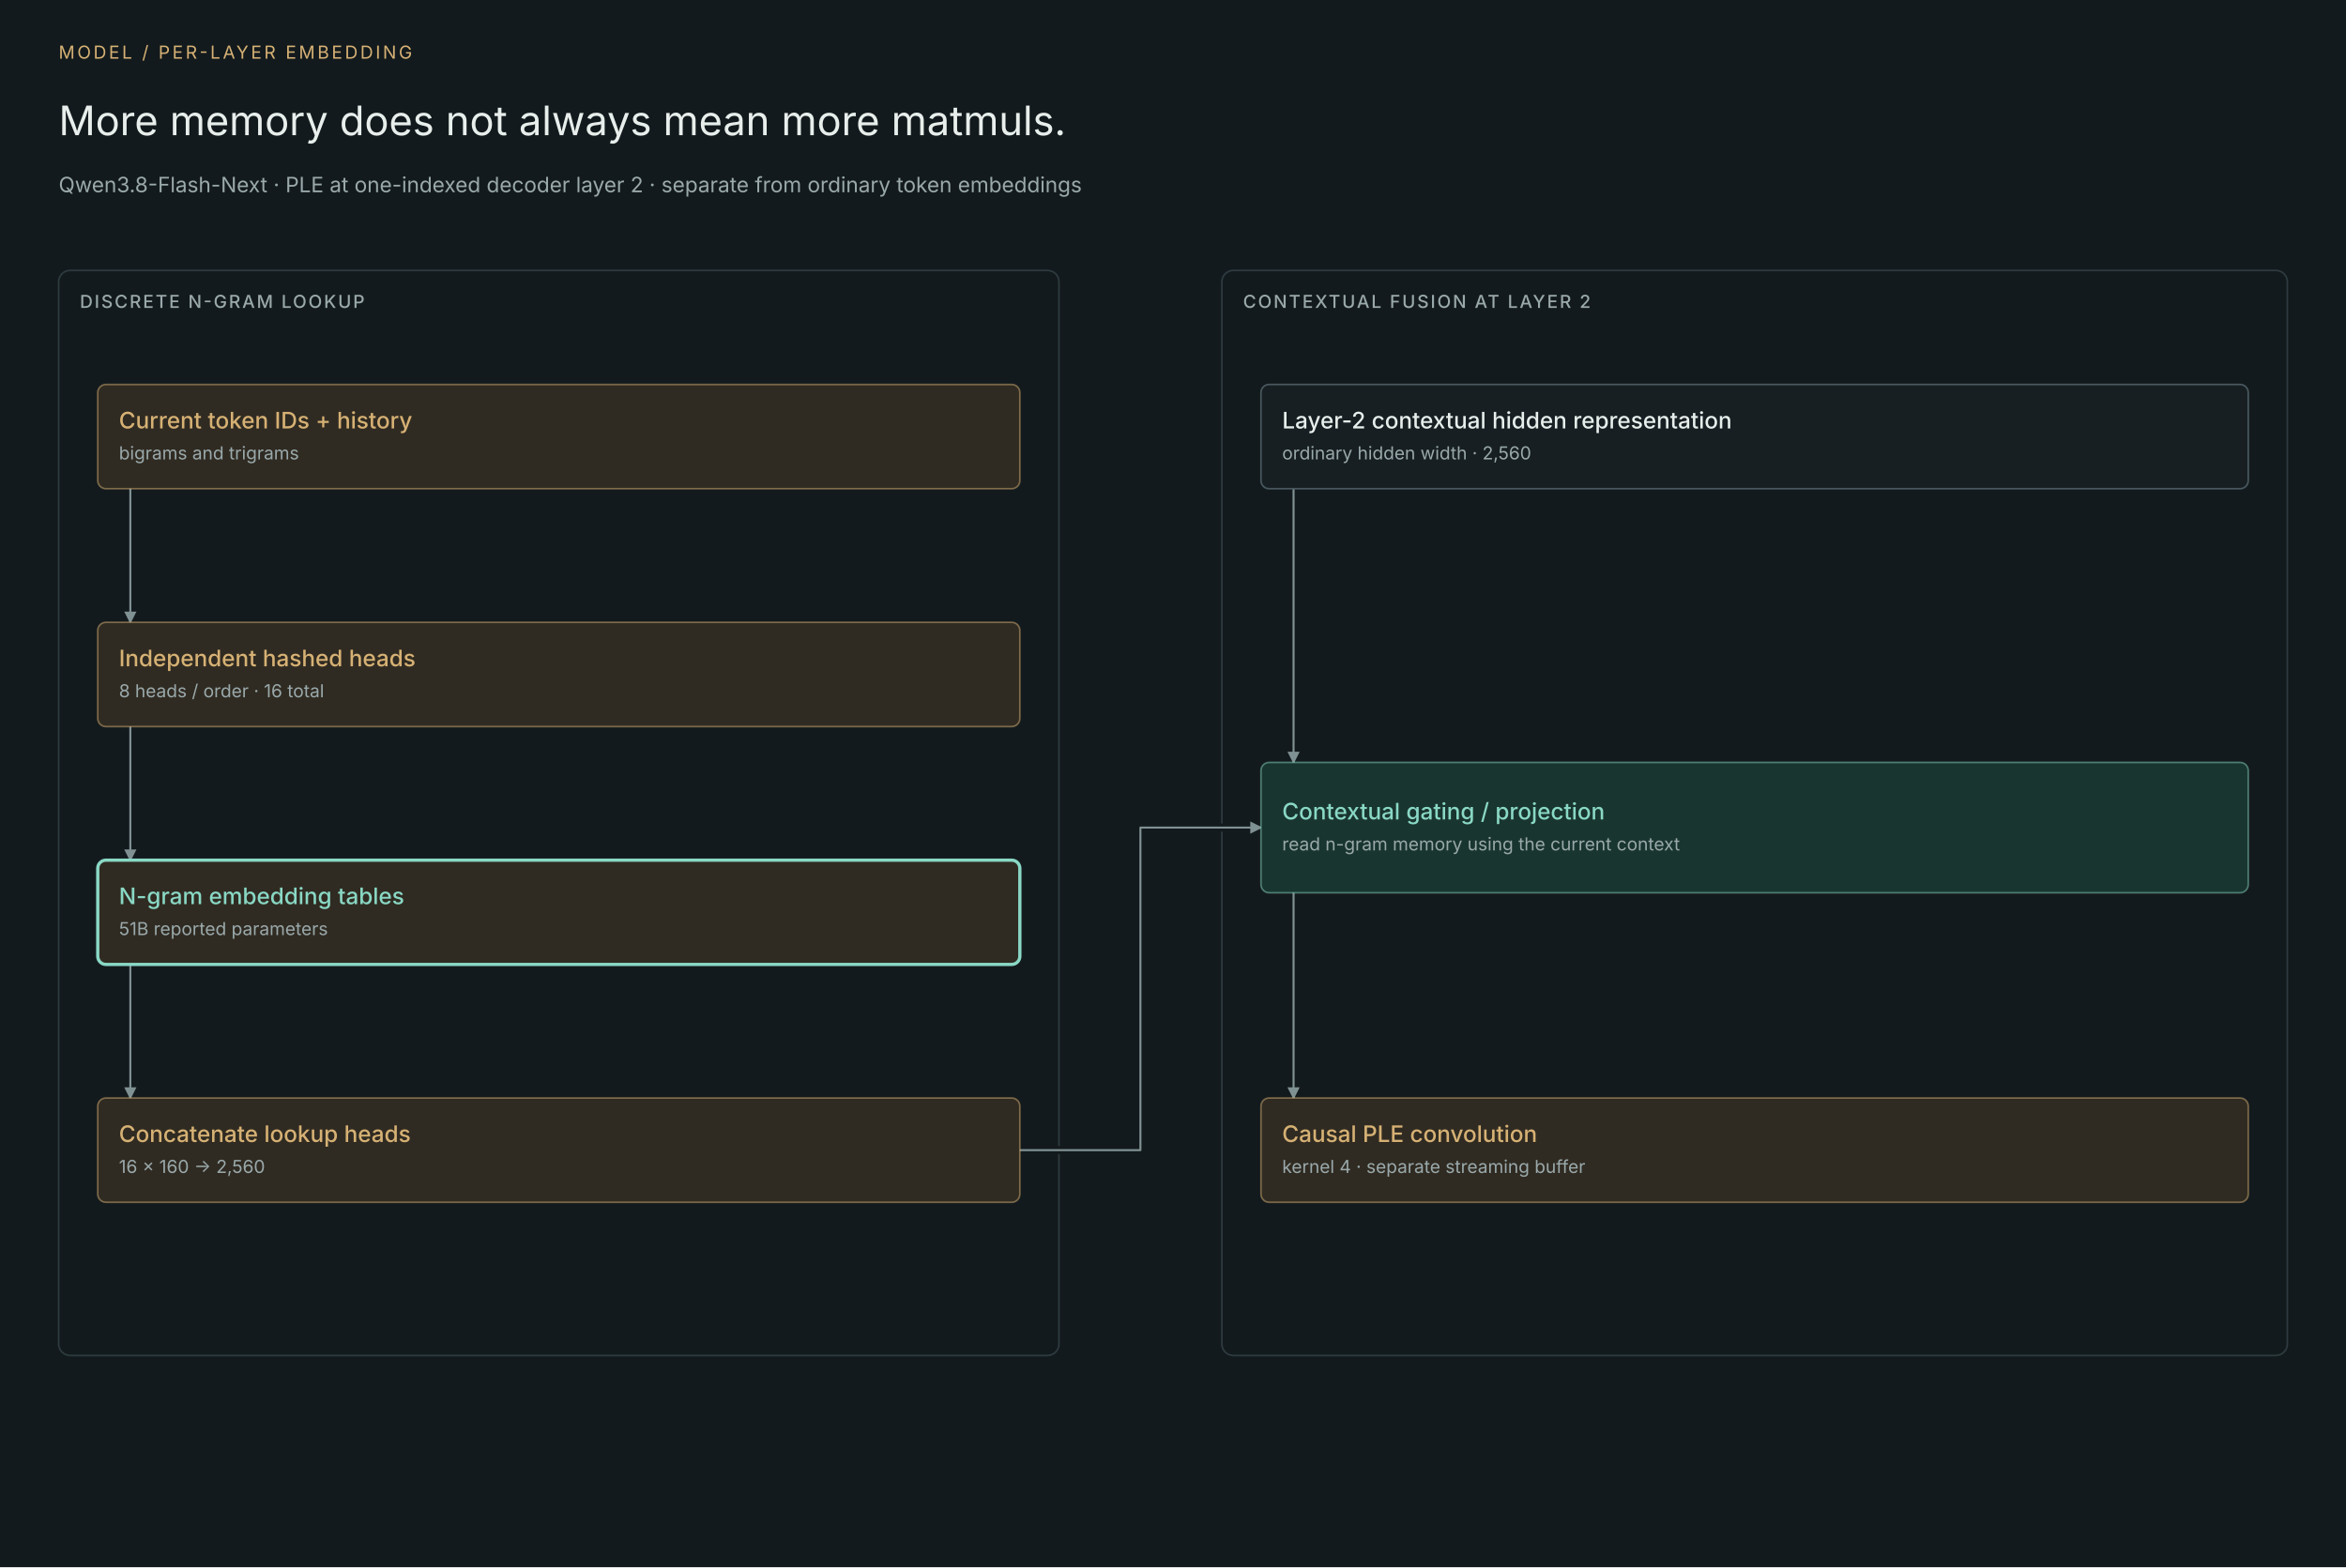
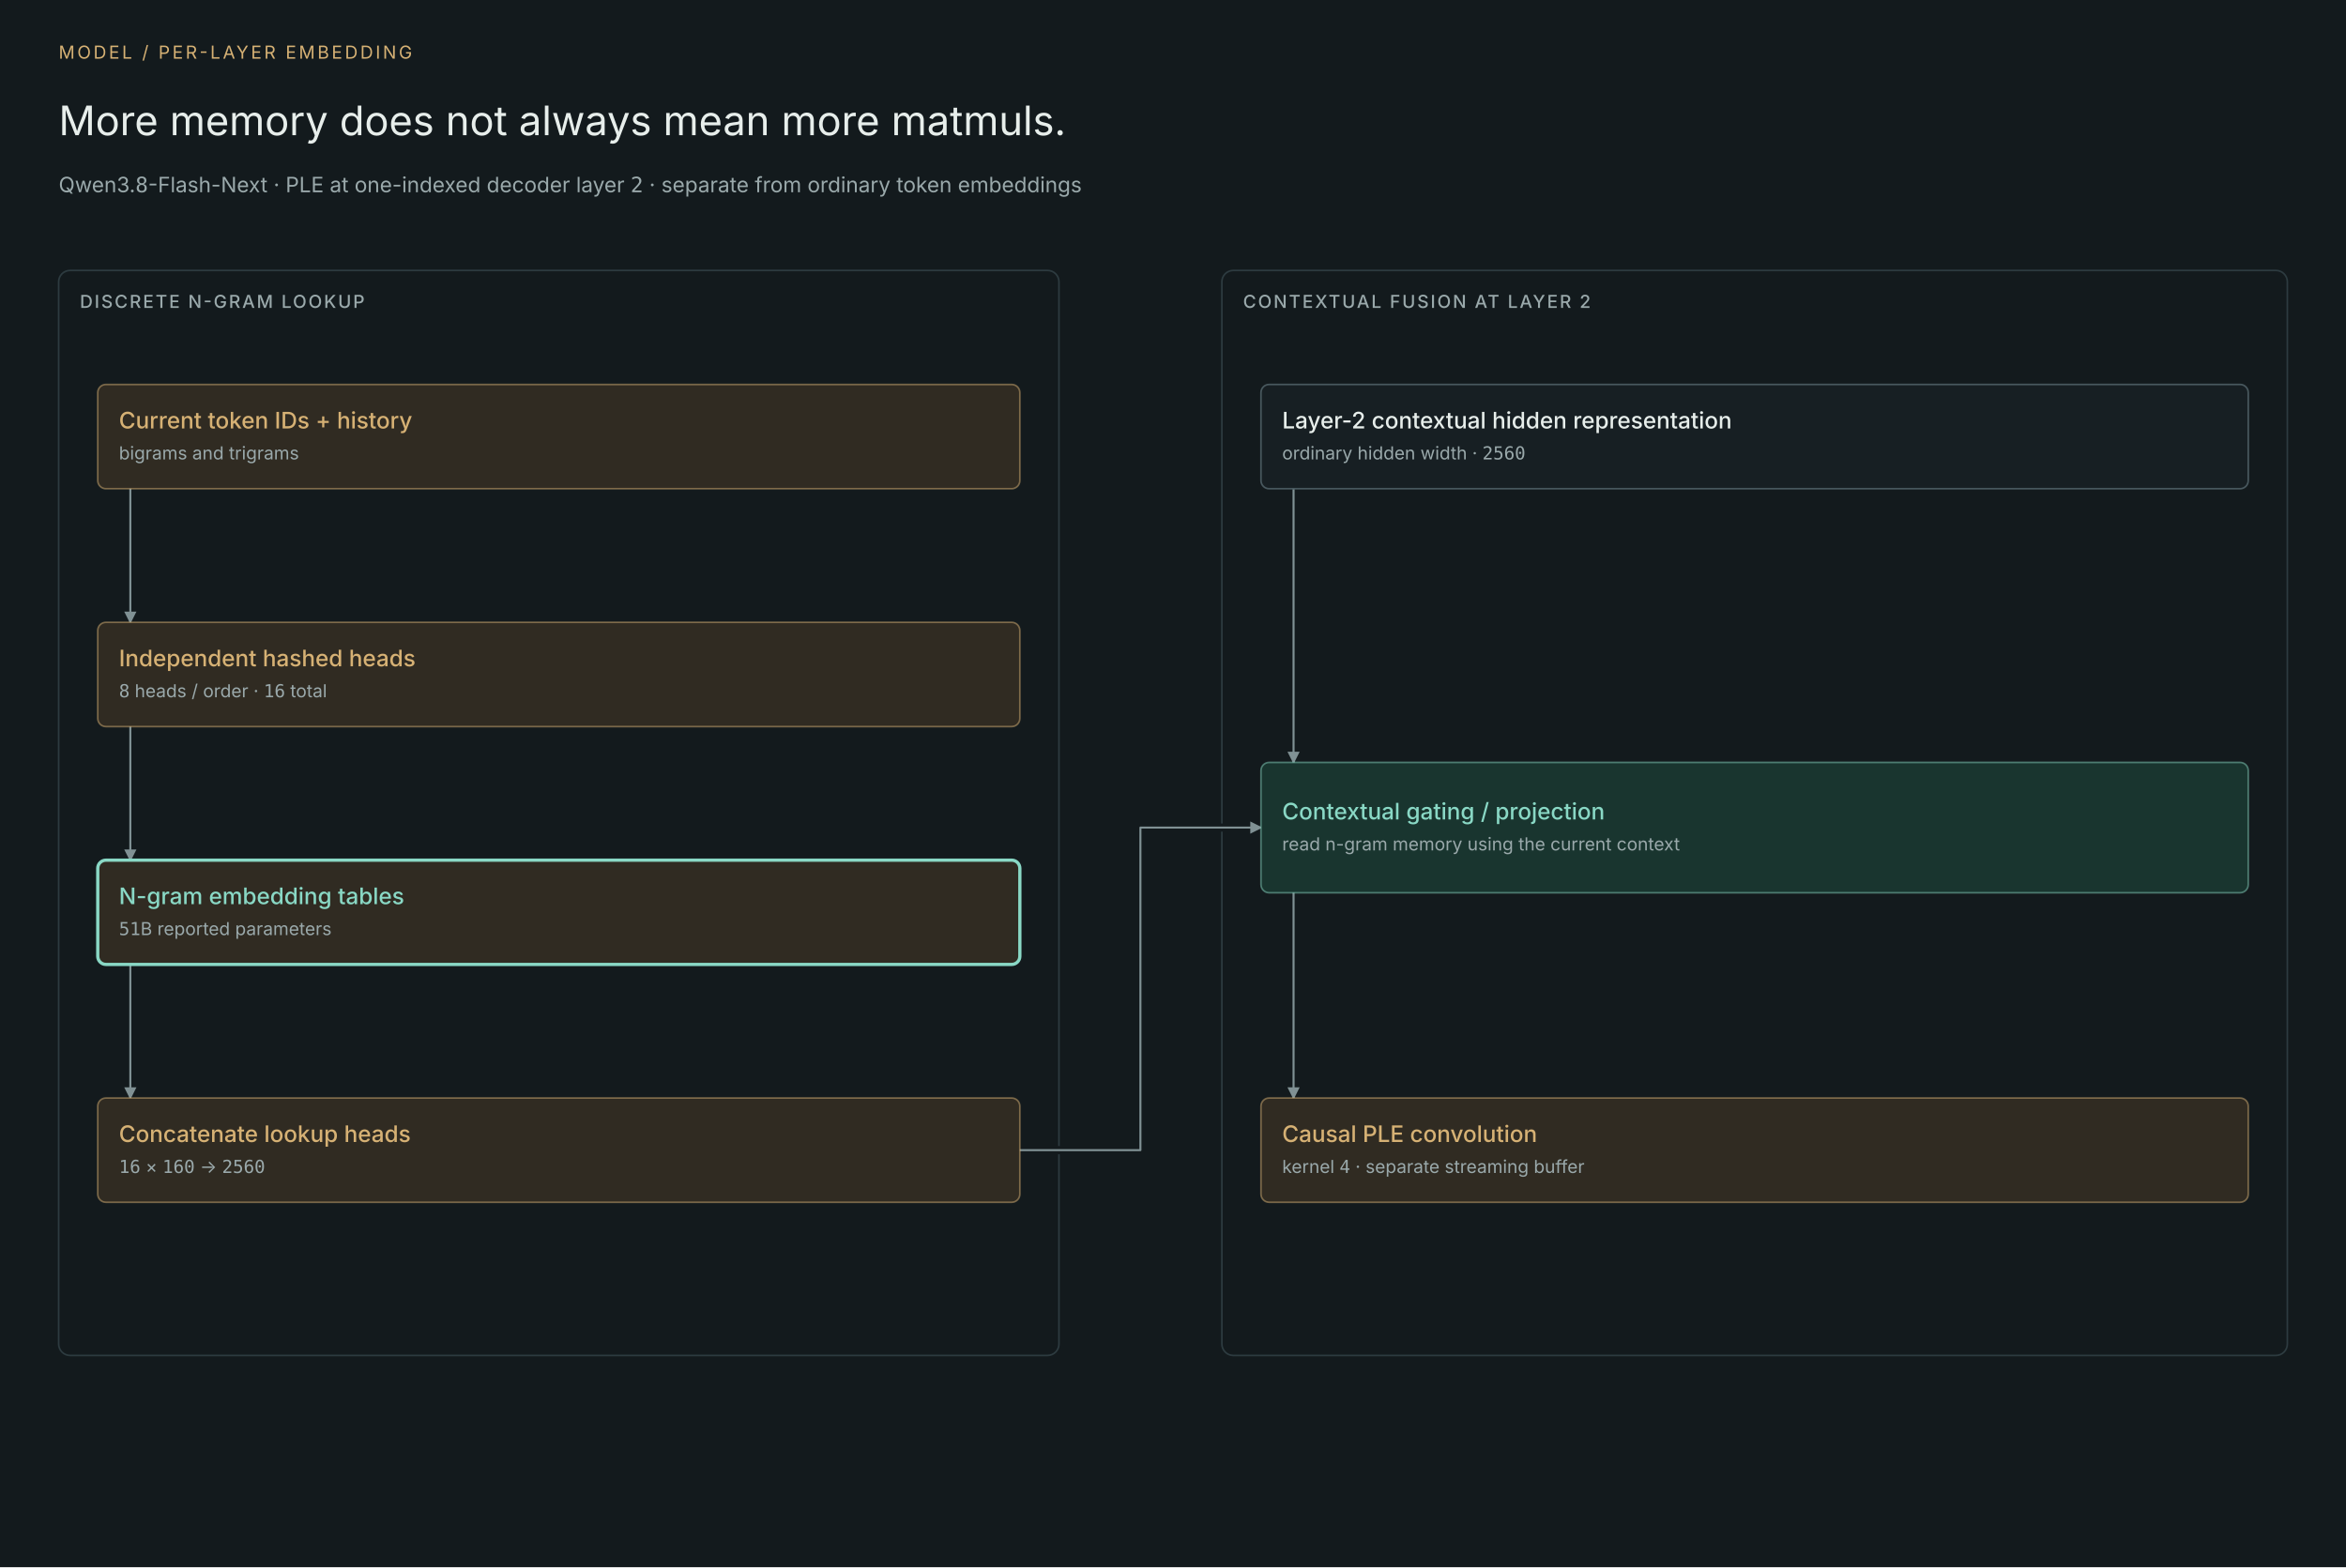
<svg xmlns="http://www.w3.org/2000/svg" class="schematic" id="schematic" viewBox="0 0 1440 962" role="group" aria-label="Qwen3.8 · Flash-Next Architecture schematic" style="fill:rgb(0, 0, 0);fill-opacity:1;stroke:none;stroke-width:1px;stroke-opacity:1;stroke-dasharray:none;stroke-linecap:butt;stroke-linejoin:miter;font-family:Inter, -apple-system, &quot;system-ui&quot;, &quot;Segoe UI&quot;, Arial, sans-serif;font-size:14px;font-weight:400;letter-spacing:normal;text-anchor:start;opacity:1" width="1440" height="962">
  <defs style="fill:rgb(0, 0, 0);fill-opacity:1;stroke:none;stroke-width:1px;stroke-opacity:1;stroke-dasharray:none;stroke-linecap:butt;stroke-linejoin:miter;font-family:Inter, -apple-system, &quot;system-ui&quot;, &quot;Segoe UI&quot;, Arial, sans-serif;font-size:14px;font-weight:400;letter-spacing:normal;text-anchor:start;opacity:1">
    <marker id="arrow-flow" viewBox="0 0 8 8" refX="7" refY="4" markerWidth="6" markerHeight="6" orient="auto-start-reverse" style="fill:rgb(0, 0, 0);fill-opacity:1;stroke:none;stroke-width:1px;stroke-opacity:1;stroke-dasharray:none;stroke-linecap:butt;stroke-linejoin:miter;font-family:Inter, -apple-system, &quot;system-ui&quot;, &quot;Segoe UI&quot;, Arial, sans-serif;font-size:14px;font-weight:400;letter-spacing:normal;text-anchor:start;opacity:1">
      <path d="M 0 0 L 8 4 L 0 8 Z" style="fill:rgb(128, 145, 148);fill-opacity:1;stroke:none;stroke-width:1px;stroke-opacity:1;stroke-dasharray:none;stroke-linecap:butt;stroke-linejoin:miter;font-family:Inter, -apple-system, &quot;system-ui&quot;, &quot;Segoe UI&quot;, Arial, sans-serif;font-size:14px;font-weight:400;letter-spacing:normal;text-anchor:start;opacity:1" />
    </marker>
    <marker id="arrow-state" viewBox="0 0 8 8" refX="7" refY="4" markerWidth="6" markerHeight="6" orient="auto-start-reverse" style="fill:rgb(0, 0, 0);fill-opacity:1;stroke:none;stroke-width:1px;stroke-opacity:1;stroke-dasharray:none;stroke-linecap:butt;stroke-linejoin:miter;font-family:Inter, -apple-system, &quot;system-ui&quot;, &quot;Segoe UI&quot;, Arial, sans-serif;font-size:14px;font-weight:400;letter-spacing:normal;text-anchor:start;opacity:1">
      <path d="M 0 0 L 8 4 L 0 8 Z" style="fill:rgb(214, 177, 116);fill-opacity:1;stroke:none;stroke-width:1px;stroke-opacity:1;stroke-dasharray:none;stroke-linecap:butt;stroke-linejoin:miter;font-family:Inter, -apple-system, &quot;system-ui&quot;, &quot;Segoe UI&quot;, Arial, sans-serif;font-size:14px;font-weight:400;letter-spacing:normal;text-anchor:start;opacity:1" />
    </marker>
    <marker id="arrow-residual" viewBox="0 0 8 8" refX="7" refY="4" markerWidth="6" markerHeight="6" orient="auto-start-reverse" style="fill:rgb(0, 0, 0);fill-opacity:1;stroke:none;stroke-width:1px;stroke-opacity:1;stroke-dasharray:none;stroke-linecap:butt;stroke-linejoin:miter;font-family:Inter, -apple-system, &quot;system-ui&quot;, &quot;Segoe UI&quot;, Arial, sans-serif;font-size:14px;font-weight:400;letter-spacing:normal;text-anchor:start;opacity:1">
      <path d="M 0 0 L 8 4 L 0 8 Z" style="fill:rgb(128, 145, 148);fill-opacity:1;stroke:none;stroke-width:1px;stroke-opacity:1;stroke-dasharray:none;stroke-linecap:butt;stroke-linejoin:miter;font-family:Inter, -apple-system, &quot;system-ui&quot;, &quot;Segoe UI&quot;, Arial, sans-serif;font-size:14px;font-weight:400;letter-spacing:normal;text-anchor:start;opacity:1" />
    </marker>
    <marker id="arrow-comm" viewBox="0 0 8 8" refX="7" refY="4" markerWidth="6" markerHeight="6" orient="auto-start-reverse" style="fill:rgb(0, 0, 0);fill-opacity:1;stroke:none;stroke-width:1px;stroke-opacity:1;stroke-dasharray:none;stroke-linecap:butt;stroke-linejoin:miter;font-family:Inter, -apple-system, &quot;system-ui&quot;, &quot;Segoe UI&quot;, Arial, sans-serif;font-size:14px;font-weight:400;letter-spacing:normal;text-anchor:start;opacity:1">
      <path d="M 0 0 L 8 4 L 0 8 Z" style="fill:rgb(183, 167, 228);fill-opacity:1;stroke:none;stroke-width:1px;stroke-opacity:1;stroke-dasharray:none;stroke-linecap:butt;stroke-linejoin:miter;font-family:Inter, -apple-system, &quot;system-ui&quot;, &quot;Segoe UI&quot;, Arial, sans-serif;font-size:14px;font-weight:400;letter-spacing:normal;text-anchor:start;opacity:1" />
    </marker>
    <marker id="arrow-control" viewBox="0 0 8 8" refX="7" refY="4" markerWidth="6" markerHeight="6" orient="auto-start-reverse" style="fill:rgb(0, 0, 0);fill-opacity:1;stroke:none;stroke-width:1px;stroke-opacity:1;stroke-dasharray:none;stroke-linecap:butt;stroke-linejoin:miter;font-family:Inter, -apple-system, &quot;system-ui&quot;, &quot;Segoe UI&quot;, Arial, sans-serif;font-size:14px;font-weight:400;letter-spacing:normal;text-anchor:start;opacity:1">
      <path d="M 0 0 L 8 4 L 0 8 Z" style="fill:rgb(128, 145, 148);fill-opacity:1;stroke:none;stroke-width:1px;stroke-opacity:1;stroke-dasharray:none;stroke-linecap:butt;stroke-linejoin:miter;font-family:Inter, -apple-system, &quot;system-ui&quot;, &quot;Segoe UI&quot;, Arial, sans-serif;font-size:14px;font-weight:400;letter-spacing:normal;text-anchor:start;opacity:1" />
    </marker>
    <marker id="arrow-delay" viewBox="0 0 8 8" refX="7" refY="4" markerWidth="6" markerHeight="6" orient="auto-start-reverse" style="fill:rgb(0, 0, 0);fill-opacity:1;stroke:none;stroke-width:1px;stroke-opacity:1;stroke-dasharray:none;stroke-linecap:butt;stroke-linejoin:miter;font-family:Inter, -apple-system, &quot;system-ui&quot;, &quot;Segoe UI&quot;, Arial, sans-serif;font-size:14px;font-weight:400;letter-spacing:normal;text-anchor:start;opacity:1">
      <path d="M 0 0 L 8 4 L 0 8 Z" style="fill:rgb(214, 177, 116);fill-opacity:1;stroke:none;stroke-width:1px;stroke-opacity:1;stroke-dasharray:none;stroke-linecap:butt;stroke-linejoin:miter;font-family:Inter, -apple-system, &quot;system-ui&quot;, &quot;Segoe UI&quot;, Arial, sans-serif;font-size:14px;font-weight:400;letter-spacing:normal;text-anchor:start;opacity:1" />
    </marker>
    <marker id="arrow-host" viewBox="0 0 8 8" refX="7" refY="4" markerWidth="6" markerHeight="6" orient="auto-start-reverse" style="fill:rgb(0, 0, 0);fill-opacity:1;stroke:none;stroke-width:1px;stroke-opacity:1;stroke-dasharray:none;stroke-linecap:butt;stroke-linejoin:miter;font-family:Inter, -apple-system, &quot;system-ui&quot;, &quot;Segoe UI&quot;, Arial, sans-serif;font-size:14px;font-weight:400;letter-spacing:normal;text-anchor:start;opacity:1">
      <path d="M 0 0 L 8 4 L 0 8 Z" style="fill:rgb(128, 145, 148);fill-opacity:1;stroke:none;stroke-width:1px;stroke-opacity:1;stroke-dasharray:none;stroke-linecap:butt;stroke-linejoin:miter;font-family:Inter, -apple-system, &quot;system-ui&quot;, &quot;Segoe UI&quot;, Arial, sans-serif;font-size:14px;font-weight:400;letter-spacing:normal;text-anchor:start;opacity:1" />
    </marker>
    <marker id="arrow-nvlink" viewBox="0 0 8 8" refX="7" refY="4" markerWidth="6" markerHeight="6" orient="auto-start-reverse" style="fill:rgb(0, 0, 0);fill-opacity:1;stroke:none;stroke-width:1px;stroke-opacity:1;stroke-dasharray:none;stroke-linecap:butt;stroke-linejoin:miter;font-family:Inter, -apple-system, &quot;system-ui&quot;, &quot;Segoe UI&quot;, Arial, sans-serif;font-size:14px;font-weight:400;letter-spacing:normal;text-anchor:start;opacity:1">
      <path d="M 0 0 L 8 4 L 0 8 Z" style="fill:rgb(128, 145, 148);fill-opacity:1;stroke:none;stroke-width:1px;stroke-opacity:1;stroke-dasharray:none;stroke-linecap:butt;stroke-linejoin:miter;font-family:Inter, -apple-system, &quot;system-ui&quot;, &quot;Segoe UI&quot;, Arial, sans-serif;font-size:14px;font-weight:400;letter-spacing:normal;text-anchor:start;opacity:1" />
    </marker>
    <marker id="arrow-inactive" viewBox="0 0 8 8" refX="7" refY="4" markerWidth="6" markerHeight="6" orient="auto-start-reverse" style="fill:rgb(0, 0, 0);fill-opacity:1;stroke:none;stroke-width:1px;stroke-opacity:1;stroke-dasharray:none;stroke-linecap:butt;stroke-linejoin:miter;font-family:Inter, -apple-system, &quot;system-ui&quot;, &quot;Segoe UI&quot;, Arial, sans-serif;font-size:14px;font-weight:400;letter-spacing:normal;text-anchor:start;opacity:1">
      <path d="M 0 0 L 8 4 L 0 8 Z" style="fill:rgb(128, 145, 148);fill-opacity:1;stroke:none;stroke-width:1px;stroke-opacity:1;stroke-dasharray:none;stroke-linecap:butt;stroke-linejoin:miter;font-family:Inter, -apple-system, &quot;system-ui&quot;, &quot;Segoe UI&quot;, Arial, sans-serif;font-size:14px;font-weight:400;letter-spacing:normal;text-anchor:start;opacity:1" />
    </marker>
  </defs>
  <rect class="canvas-bg" width="1440" height="962" style="fill:rgb(19, 26, 29);fill-opacity:1;stroke:none;stroke-width:1px;stroke-opacity:1;stroke-dasharray:none;stroke-linecap:butt;stroke-linejoin:miter;font-family:Inter, -apple-system, &quot;system-ui&quot;, &quot;Segoe UI&quot;, Arial, sans-serif;font-size:14px;font-weight:400;letter-spacing:normal;text-anchor:start;opacity:1" />
  <g class="diagram-group" data-group="lookup-region" style="fill:rgb(0, 0, 0);fill-opacity:1;stroke:none;stroke-width:1px;stroke-opacity:1;stroke-dasharray:none;stroke-linecap:butt;stroke-linejoin:miter;font-family:Inter, -apple-system, &quot;system-ui&quot;, &quot;Segoe UI&quot;, Arial, sans-serif;font-size:14px;font-weight:400;letter-spacing:normal;text-anchor:start;opacity:1">
    <rect class="group-box" x="36" y="166" width="614" height="666" rx="7" style="fill:none;fill-opacity:1;stroke:rgb(45, 59, 64);stroke-width:1px;stroke-opacity:1;stroke-dasharray:none;stroke-linecap:butt;stroke-linejoin:miter;font-family:Inter, -apple-system, &quot;system-ui&quot;, &quot;Segoe UI&quot;, Arial, sans-serif;font-size:14px;font-weight:400;letter-spacing:normal;text-anchor:start;opacity:1" />
    <text class="group-title" x="49" y="189" style="fill:rgb(154, 169, 171);fill-opacity:1;stroke:none;stroke-width:1px;stroke-opacity:1;stroke-dasharray:none;stroke-linecap:butt;stroke-linejoin:miter;font-family:Inter, -apple-system, &quot;system-ui&quot;, &quot;Segoe UI&quot;, Arial, sans-serif;font-size:11px;font-weight:500;letter-spacing:1.1px;text-anchor:start;opacity:1">DISCRETE N-GRAM LOOKUP</text>
  </g>
  <g class="diagram-group" data-group="fusion-region" style="fill:rgb(0, 0, 0);fill-opacity:1;stroke:none;stroke-width:1px;stroke-opacity:1;stroke-dasharray:none;stroke-linecap:butt;stroke-linejoin:miter;font-family:Inter, -apple-system, &quot;system-ui&quot;, &quot;Segoe UI&quot;, Arial, sans-serif;font-size:14px;font-weight:400;letter-spacing:normal;text-anchor:start;opacity:1">
    <rect class="group-box" x="750" y="166" width="654" height="666" rx="7" style="fill:none;fill-opacity:1;stroke:rgb(45, 59, 64);stroke-width:1px;stroke-opacity:1;stroke-dasharray:none;stroke-linecap:butt;stroke-linejoin:miter;font-family:Inter, -apple-system, &quot;system-ui&quot;, &quot;Segoe UI&quot;, Arial, sans-serif;font-size:14px;font-weight:400;letter-spacing:normal;text-anchor:start;opacity:1" />
    <text class="group-title" x="763" y="189" style="fill:rgb(154, 169, 171);fill-opacity:1;stroke:none;stroke-width:1px;stroke-opacity:1;stroke-dasharray:none;stroke-linecap:butt;stroke-linejoin:miter;font-family:Inter, -apple-system, &quot;system-ui&quot;, &quot;Segoe UI&quot;, Arial, sans-serif;font-size:11px;font-weight:500;letter-spacing:1.1px;text-anchor:start;opacity:1">CONTEXTUAL FUSION AT LAYER 2</text>
  </g>
  <g class="edge  " data-edge="wire-0" style="fill:rgb(0, 0, 0);fill-opacity:1;stroke:none;stroke-width:1px;stroke-opacity:1;stroke-dasharray:none;stroke-linecap:butt;stroke-linejoin:miter;font-family:Inter, -apple-system, &quot;system-ui&quot;, &quot;Segoe UI&quot;, Arial, sans-serif;font-size:14px;font-weight:400;letter-spacing:normal;text-anchor:start;opacity:1">
    <path class="wire-halo" d="M80 300 L80 382" style="fill:none;fill-opacity:1;stroke:rgb(19, 26, 29);stroke-width:5px;stroke-opacity:1;stroke-dasharray:none;stroke-linecap:butt;stroke-linejoin:round;font-family:Inter, -apple-system, &quot;system-ui&quot;, &quot;Segoe UI&quot;, Arial, sans-serif;font-size:14px;font-weight:400;letter-spacing:normal;text-anchor:start;opacity:1" />
    <path class="wire flow" d="M80 300 L80 382" marker-end="url(#arrow-flow)" style="fill:none;fill-opacity:1;stroke:rgb(128, 145, 148);stroke-width:1.25px;stroke-opacity:1;stroke-dasharray:none;stroke-linecap:round;stroke-linejoin:round;font-family:Inter, -apple-system, &quot;system-ui&quot;, &quot;Segoe UI&quot;, Arial, sans-serif;font-size:14px;font-weight:400;letter-spacing:normal;text-anchor:start;opacity:1" />
  </g>
  <g class="edge  " data-edge="wire-1" style="fill:rgb(0, 0, 0);fill-opacity:1;stroke:none;stroke-width:1px;stroke-opacity:1;stroke-dasharray:none;stroke-linecap:butt;stroke-linejoin:miter;font-family:Inter, -apple-system, &quot;system-ui&quot;, &quot;Segoe UI&quot;, Arial, sans-serif;font-size:14px;font-weight:400;letter-spacing:normal;text-anchor:start;opacity:1">
    <path class="wire-halo" d="M80 446 L80 528" style="fill:none;fill-opacity:1;stroke:rgb(19, 26, 29);stroke-width:5px;stroke-opacity:1;stroke-dasharray:none;stroke-linecap:butt;stroke-linejoin:round;font-family:Inter, -apple-system, &quot;system-ui&quot;, &quot;Segoe UI&quot;, Arial, sans-serif;font-size:14px;font-weight:400;letter-spacing:normal;text-anchor:start;opacity:1" />
    <path class="wire flow" d="M80 446 L80 528" marker-end="url(#arrow-flow)" style="fill:none;fill-opacity:1;stroke:rgb(128, 145, 148);stroke-width:1.25px;stroke-opacity:1;stroke-dasharray:none;stroke-linecap:round;stroke-linejoin:round;font-family:Inter, -apple-system, &quot;system-ui&quot;, &quot;Segoe UI&quot;, Arial, sans-serif;font-size:14px;font-weight:400;letter-spacing:normal;text-anchor:start;opacity:1" />
  </g>
  <g class="edge  " data-edge="wire-2" style="fill:rgb(0, 0, 0);fill-opacity:1;stroke:none;stroke-width:1px;stroke-opacity:1;stroke-dasharray:none;stroke-linecap:butt;stroke-linejoin:miter;font-family:Inter, -apple-system, &quot;system-ui&quot;, &quot;Segoe UI&quot;, Arial, sans-serif;font-size:14px;font-weight:400;letter-spacing:normal;text-anchor:start;opacity:1">
    <path class="wire-halo" d="M80 592 L80 674" style="fill:none;fill-opacity:1;stroke:rgb(19, 26, 29);stroke-width:5px;stroke-opacity:1;stroke-dasharray:none;stroke-linecap:butt;stroke-linejoin:round;font-family:Inter, -apple-system, &quot;system-ui&quot;, &quot;Segoe UI&quot;, Arial, sans-serif;font-size:14px;font-weight:400;letter-spacing:normal;text-anchor:start;opacity:1" />
    <path class="wire flow" d="M80 592 L80 674" marker-end="url(#arrow-flow)" style="fill:none;fill-opacity:1;stroke:rgb(128, 145, 148);stroke-width:1.25px;stroke-opacity:1;stroke-dasharray:none;stroke-linecap:round;stroke-linejoin:round;font-family:Inter, -apple-system, &quot;system-ui&quot;, &quot;Segoe UI&quot;, Arial, sans-serif;font-size:14px;font-weight:400;letter-spacing:normal;text-anchor:start;opacity:1" />
  </g>
  <g class="edge  " data-edge="wire-3" style="fill:rgb(0, 0, 0);fill-opacity:1;stroke:none;stroke-width:1px;stroke-opacity:1;stroke-dasharray:none;stroke-linecap:butt;stroke-linejoin:miter;font-family:Inter, -apple-system, &quot;system-ui&quot;, &quot;Segoe UI&quot;, Arial, sans-serif;font-size:14px;font-weight:400;letter-spacing:normal;text-anchor:start;opacity:1">
    <path class="wire-halo" d="M794 300 L794 468" style="fill:none;fill-opacity:1;stroke:rgb(19, 26, 29);stroke-width:5px;stroke-opacity:1;stroke-dasharray:none;stroke-linecap:butt;stroke-linejoin:round;font-family:Inter, -apple-system, &quot;system-ui&quot;, &quot;Segoe UI&quot;, Arial, sans-serif;font-size:14px;font-weight:400;letter-spacing:normal;text-anchor:start;opacity:1" />
    <path class="wire flow" d="M794 300 L794 468" marker-end="url(#arrow-flow)" style="fill:none;fill-opacity:1;stroke:rgb(128, 145, 148);stroke-width:1.25px;stroke-opacity:1;stroke-dasharray:none;stroke-linecap:round;stroke-linejoin:round;font-family:Inter, -apple-system, &quot;system-ui&quot;, &quot;Segoe UI&quot;, Arial, sans-serif;font-size:14px;font-weight:400;letter-spacing:normal;text-anchor:start;opacity:1" />
  </g>
  <g class="edge  " data-edge="wire-4" style="fill:rgb(0, 0, 0);fill-opacity:1;stroke:none;stroke-width:1px;stroke-opacity:1;stroke-dasharray:none;stroke-linecap:butt;stroke-linejoin:miter;font-family:Inter, -apple-system, &quot;system-ui&quot;, &quot;Segoe UI&quot;, Arial, sans-serif;font-size:14px;font-weight:400;letter-spacing:normal;text-anchor:start;opacity:1">
    <path class="wire-halo" d="M626 706 L700 706 L700 508 L774 508" style="fill:none;fill-opacity:1;stroke:rgb(19, 26, 29);stroke-width:5px;stroke-opacity:1;stroke-dasharray:none;stroke-linecap:butt;stroke-linejoin:round;font-family:Inter, -apple-system, &quot;system-ui&quot;, &quot;Segoe UI&quot;, Arial, sans-serif;font-size:14px;font-weight:400;letter-spacing:normal;text-anchor:start;opacity:1" />
    <path class="wire flow" d="M626 706 L700 706 L700 508 L774 508" marker-end="url(#arrow-flow)" style="fill:none;fill-opacity:1;stroke:rgb(128, 145, 148);stroke-width:1.25px;stroke-opacity:1;stroke-dasharray:none;stroke-linecap:round;stroke-linejoin:round;font-family:Inter, -apple-system, &quot;system-ui&quot;, &quot;Segoe UI&quot;, Arial, sans-serif;font-size:14px;font-weight:400;letter-spacing:normal;text-anchor:start;opacity:1" />
  </g>
  <g class="edge  " data-edge="wire-5" style="fill:rgb(0, 0, 0);fill-opacity:1;stroke:none;stroke-width:1px;stroke-opacity:1;stroke-dasharray:none;stroke-linecap:butt;stroke-linejoin:miter;font-family:Inter, -apple-system, &quot;system-ui&quot;, &quot;Segoe UI&quot;, Arial, sans-serif;font-size:14px;font-weight:400;letter-spacing:normal;text-anchor:start;opacity:1">
    <path class="wire-halo" d="M794 548 L794 674" style="fill:none;fill-opacity:1;stroke:rgb(19, 26, 29);stroke-width:5px;stroke-opacity:1;stroke-dasharray:none;stroke-linecap:butt;stroke-linejoin:round;font-family:Inter, -apple-system, &quot;system-ui&quot;, &quot;Segoe UI&quot;, Arial, sans-serif;font-size:14px;font-weight:400;letter-spacing:normal;text-anchor:start;opacity:1" />
    <path class="wire flow" d="M794 548 L794 674" marker-end="url(#arrow-flow)" style="fill:none;fill-opacity:1;stroke:rgb(128, 145, 148);stroke-width:1.25px;stroke-opacity:1;stroke-dasharray:none;stroke-linecap:round;stroke-linejoin:round;font-family:Inter, -apple-system, &quot;system-ui&quot;, &quot;Segoe UI&quot;, Arial, sans-serif;font-size:14px;font-weight:400;letter-spacing:normal;text-anchor:start;opacity:1" />
  </g>
  <g class="node op state    " data-node="ngram-tokens" role="button" aria-label="Current token IDs + history — bigrams and trigrams" style="fill:rgb(0, 0, 0);fill-opacity:1;stroke:none;stroke-width:1px;stroke-opacity:1;stroke-dasharray:none;stroke-linecap:butt;stroke-linejoin:miter;font-family:Inter, -apple-system, &quot;system-ui&quot;, &quot;Segoe UI&quot;, Arial, sans-serif;font-size:14px;font-weight:400;letter-spacing:normal;text-anchor:start;opacity:1">
    <rect class="node-box" x="60" y="236" width="566" height="64" rx="5" style="fill:rgb(48, 43, 34);fill-opacity:1;stroke:rgb(214, 177, 116);stroke-width:1px;stroke-opacity:0.5;stroke-dasharray:none;stroke-linecap:butt;stroke-linejoin:miter;font-family:Inter, -apple-system, &quot;system-ui&quot;, &quot;Segoe UI&quot;, Arial, sans-serif;font-size:14px;font-weight:400;letter-spacing:normal;text-anchor:start;opacity:1" />
    <text class="node-title" x="73" y="263" style="fill:rgb(214, 177, 116);fill-opacity:1;stroke:none;stroke-width:1px;stroke-opacity:1;stroke-dasharray:none;stroke-linecap:butt;stroke-linejoin:miter;font-family:Inter, -apple-system, &quot;system-ui&quot;, &quot;Segoe UI&quot;, Arial, sans-serif;font-size:14px;font-weight:550;letter-spacing:normal;text-anchor:start;opacity:1">Current token IDs + history</text>
    <text class="node-sub" x="73" y="282" style="fill:rgb(154, 169, 171);fill-opacity:1;stroke:none;stroke-width:1px;stroke-opacity:1;stroke-dasharray:none;stroke-linecap:butt;stroke-linejoin:miter;font-family:Inter, -apple-system, &quot;system-ui&quot;, &quot;Segoe UI&quot;, Arial, sans-serif;font-size:11px;font-weight:400;letter-spacing:normal;text-anchor:start;opacity:1">bigrams and trigrams</text>
  </g>
  <g class="node op state    " data-node="ngram-hash" role="button" aria-label="Independent hashed heads — 8 heads / order · 16 total" style="fill:rgb(0, 0, 0);fill-opacity:1;stroke:none;stroke-width:1px;stroke-opacity:1;stroke-dasharray:none;stroke-linecap:butt;stroke-linejoin:miter;font-family:Inter, -apple-system, &quot;system-ui&quot;, &quot;Segoe UI&quot;, Arial, sans-serif;font-size:14px;font-weight:400;letter-spacing:normal;text-anchor:start;opacity:1">
    <rect class="node-box" x="60" y="382" width="566" height="64" rx="5" style="fill:rgb(48, 43, 34);fill-opacity:1;stroke:rgb(214, 177, 116);stroke-width:1px;stroke-opacity:0.5;stroke-dasharray:none;stroke-linecap:butt;stroke-linejoin:miter;font-family:Inter, -apple-system, &quot;system-ui&quot;, &quot;Segoe UI&quot;, Arial, sans-serif;font-size:14px;font-weight:400;letter-spacing:normal;text-anchor:start;opacity:1" />
    <text class="node-title" x="73" y="409" style="fill:rgb(214, 177, 116);fill-opacity:1;stroke:none;stroke-width:1px;stroke-opacity:1;stroke-dasharray:none;stroke-linecap:butt;stroke-linejoin:miter;font-family:Inter, -apple-system, &quot;system-ui&quot;, &quot;Segoe UI&quot;, Arial, sans-serif;font-size:14px;font-weight:550;letter-spacing:normal;text-anchor:start;opacity:1">Independent hashed heads</text>
-     <text class="node-sub" x="73" y="428" style="fill:rgb(154, 169, 171);fill-opacity:1;stroke:none;stroke-width:1px;stroke-opacity:1;stroke-dasharray:none;stroke-linecap:butt;stroke-linejoin:miter;font-family:Inter, -apple-system, &quot;system-ui&quot;, &quot;Segoe UI&quot;, Arial, sans-serif;font-size:11px;font-weight:400;letter-spacing:normal;text-anchor:start;opacity:1">8 heads / order · 16 total</text>
+     <text class="node-sub" x="73" y="428" style="fill:rgb(154, 169, 171);fill-opacity:1;stroke:none;stroke-width:1px;stroke-opacity:1;stroke-dasharray:none;stroke-linecap:butt;stroke-linejoin:miter;font-family:Inter, -apple-system, &quot;system-ui&quot;, &quot;Segoe UI&quot;, Arial, sans-serif;font-size:11px;font-weight:400;letter-spacing:normal;text-anchor:start;opacity:1">
+       <tspan class="numeric-token" style="fill:rgb(154, 169, 171);fill-opacity:1;stroke:none;stroke-width:1px;stroke-opacity:1;stroke-dasharray:none;stroke-linecap:butt;stroke-linejoin:miter;font-family:ui-monospace, SFMono-Regular, Consolas, monospace;font-size:11px;font-weight:400;letter-spacing:normal;text-anchor:start;opacity:1">8</tspan> heads / order · <tspan class="numeric-token" style="fill:rgb(154, 169, 171);fill-opacity:1;stroke:none;stroke-width:1px;stroke-opacity:1;stroke-dasharray:none;stroke-linecap:butt;stroke-linejoin:miter;font-family:ui-monospace, SFMono-Regular, Consolas, monospace;font-size:11px;font-weight:400;letter-spacing:normal;text-anchor:start;opacity:1">16</tspan> total</text>
  </g>
  <g class="node op state   selected " data-node="ngram-lookup" role="button" aria-label="N-gram embedding tables — 51B reported parameters" style="fill:rgb(0, 0, 0);fill-opacity:1;stroke:none;stroke-width:1px;stroke-opacity:1;stroke-dasharray:none;stroke-linecap:butt;stroke-linejoin:miter;font-family:Inter, -apple-system, &quot;system-ui&quot;, &quot;Segoe UI&quot;, Arial, sans-serif;font-size:14px;font-weight:400;letter-spacing:normal;text-anchor:start;opacity:1">
    <rect class="node-box" x="60" y="528" width="566" height="64" rx="5" style="fill:rgb(48, 43, 34);fill-opacity:1;stroke:rgb(137, 216, 197);stroke-width:2px;stroke-opacity:1;stroke-dasharray:none;stroke-linecap:butt;stroke-linejoin:miter;font-family:Inter, -apple-system, &quot;system-ui&quot;, &quot;Segoe UI&quot;, Arial, sans-serif;font-size:14px;font-weight:400;letter-spacing:normal;text-anchor:start;opacity:1" />
    <text class="node-title" x="73" y="555" style="fill:rgb(137, 216, 197);fill-opacity:1;stroke:none;stroke-width:1px;stroke-opacity:1;stroke-dasharray:none;stroke-linecap:butt;stroke-linejoin:miter;font-family:Inter, -apple-system, &quot;system-ui&quot;, &quot;Segoe UI&quot;, Arial, sans-serif;font-size:14px;font-weight:550;letter-spacing:normal;text-anchor:start;opacity:1">N-gram embedding tables</text>
-     <text class="node-sub" x="73" y="574" style="fill:rgb(154, 169, 171);fill-opacity:1;stroke:none;stroke-width:1px;stroke-opacity:1;stroke-dasharray:none;stroke-linecap:butt;stroke-linejoin:miter;font-family:Inter, -apple-system, &quot;system-ui&quot;, &quot;Segoe UI&quot;, Arial, sans-serif;font-size:11px;font-weight:400;letter-spacing:normal;text-anchor:start;opacity:1">51B reported parameters</text>
+     <text class="node-sub" x="73" y="574" style="fill:rgb(154, 169, 171);fill-opacity:1;stroke:none;stroke-width:1px;stroke-opacity:1;stroke-dasharray:none;stroke-linecap:butt;stroke-linejoin:miter;font-family:Inter, -apple-system, &quot;system-ui&quot;, &quot;Segoe UI&quot;, Arial, sans-serif;font-size:11px;font-weight:400;letter-spacing:normal;text-anchor:start;opacity:1">
+       <tspan class="numeric-token" style="fill:rgb(154, 169, 171);fill-opacity:1;stroke:none;stroke-width:1px;stroke-opacity:1;stroke-dasharray:none;stroke-linecap:butt;stroke-linejoin:miter;font-family:ui-monospace, SFMono-Regular, Consolas, monospace;font-size:11px;font-weight:400;letter-spacing:normal;text-anchor:start;opacity:1">51</tspan>B reported parameters</text>
  </g>
-   <g class="node op state    " data-node="ngram-concat" role="button" aria-label="Concatenate lookup heads — 16 × 160 → 2,560" style="fill:rgb(0, 0, 0);fill-opacity:1;stroke:none;stroke-width:1px;stroke-opacity:1;stroke-dasharray:none;stroke-linecap:butt;stroke-linejoin:miter;font-family:Inter, -apple-system, &quot;system-ui&quot;, &quot;Segoe UI&quot;, Arial, sans-serif;font-size:14px;font-weight:400;letter-spacing:normal;text-anchor:start;opacity:1">
+   <g class="node op state    " data-node="ngram-concat" role="button" aria-label="Concatenate lookup heads — 16 × 160 → 2560" style="fill:rgb(0, 0, 0);fill-opacity:1;stroke:none;stroke-width:1px;stroke-opacity:1;stroke-dasharray:none;stroke-linecap:butt;stroke-linejoin:miter;font-family:Inter, -apple-system, &quot;system-ui&quot;, &quot;Segoe UI&quot;, Arial, sans-serif;font-size:14px;font-weight:400;letter-spacing:normal;text-anchor:start;opacity:1">
    <rect class="node-box" x="60" y="674" width="566" height="64" rx="5" style="fill:rgb(48, 43, 34);fill-opacity:1;stroke:rgb(214, 177, 116);stroke-width:1px;stroke-opacity:0.5;stroke-dasharray:none;stroke-linecap:butt;stroke-linejoin:miter;font-family:Inter, -apple-system, &quot;system-ui&quot;, &quot;Segoe UI&quot;, Arial, sans-serif;font-size:14px;font-weight:400;letter-spacing:normal;text-anchor:start;opacity:1" />
    <text class="node-title" x="73" y="701" style="fill:rgb(214, 177, 116);fill-opacity:1;stroke:none;stroke-width:1px;stroke-opacity:1;stroke-dasharray:none;stroke-linecap:butt;stroke-linejoin:miter;font-family:Inter, -apple-system, &quot;system-ui&quot;, &quot;Segoe UI&quot;, Arial, sans-serif;font-size:14px;font-weight:550;letter-spacing:normal;text-anchor:start;opacity:1">Concatenate lookup heads</text>
-     <text class="node-sub" x="73" y="720" style="fill:rgb(154, 169, 171);fill-opacity:1;stroke:none;stroke-width:1px;stroke-opacity:1;stroke-dasharray:none;stroke-linecap:butt;stroke-linejoin:miter;font-family:Inter, -apple-system, &quot;system-ui&quot;, &quot;Segoe UI&quot;, Arial, sans-serif;font-size:11px;font-weight:400;letter-spacing:normal;text-anchor:start;opacity:1">16 × 160 → 2,560</text>
+     <text class="node-sub" x="73" y="720" style="fill:rgb(154, 169, 171);fill-opacity:1;stroke:none;stroke-width:1px;stroke-opacity:1;stroke-dasharray:none;stroke-linecap:butt;stroke-linejoin:miter;font-family:Inter, -apple-system, &quot;system-ui&quot;, &quot;Segoe UI&quot;, Arial, sans-serif;font-size:11px;font-weight:400;letter-spacing:normal;text-anchor:start;opacity:1">
+       <tspan class="numeric-token" style="fill:rgb(154, 169, 171);fill-opacity:1;stroke:none;stroke-width:1px;stroke-opacity:1;stroke-dasharray:none;stroke-linecap:butt;stroke-linejoin:miter;font-family:ui-monospace, SFMono-Regular, Consolas, monospace;font-size:11px;font-weight:400;letter-spacing:normal;text-anchor:start;opacity:1">16</tspan> × <tspan class="numeric-token" style="fill:rgb(154, 169, 171);fill-opacity:1;stroke:none;stroke-width:1px;stroke-opacity:1;stroke-dasharray:none;stroke-linecap:butt;stroke-linejoin:miter;font-family:ui-monospace, SFMono-Regular, Consolas, monospace;font-size:11px;font-weight:400;letter-spacing:normal;text-anchor:start;opacity:1">160</tspan> → <tspan class="numeric-token" style="fill:rgb(154, 169, 171);fill-opacity:1;stroke:none;stroke-width:1px;stroke-opacity:1;stroke-dasharray:none;stroke-linecap:butt;stroke-linejoin:miter;font-family:ui-monospace, SFMono-Regular, Consolas, monospace;font-size:11px;font-weight:400;letter-spacing:normal;text-anchor:start;opacity:1">2560</tspan>
+     </text>
  </g>
-   <g class="node op neutral    " data-node="ple-hidden" role="button" aria-label="Layer-2 contextual hidden representation — ordinary hidden width · 2,560" style="fill:rgb(0, 0, 0);fill-opacity:1;stroke:none;stroke-width:1px;stroke-opacity:1;stroke-dasharray:none;stroke-linecap:butt;stroke-linejoin:miter;font-family:Inter, -apple-system, &quot;system-ui&quot;, &quot;Segoe UI&quot;, Arial, sans-serif;font-size:14px;font-weight:400;letter-spacing:normal;text-anchor:start;opacity:1">
+   <g class="node op neutral    " data-node="ple-hidden" role="button" aria-label="Layer-2 contextual hidden representation — ordinary hidden width · 2560" style="fill:rgb(0, 0, 0);fill-opacity:1;stroke:none;stroke-width:1px;stroke-opacity:1;stroke-dasharray:none;stroke-linecap:butt;stroke-linejoin:miter;font-family:Inter, -apple-system, &quot;system-ui&quot;, &quot;Segoe UI&quot;, Arial, sans-serif;font-size:14px;font-weight:400;letter-spacing:normal;text-anchor:start;opacity:1">
    <rect class="node-box" x="774" y="236" width="606" height="64" rx="5" style="fill:rgb(23, 31, 35);fill-opacity:1;stroke:rgb(72, 88, 94);stroke-width:1px;stroke-opacity:1;stroke-dasharray:none;stroke-linecap:butt;stroke-linejoin:miter;font-family:Inter, -apple-system, &quot;system-ui&quot;, &quot;Segoe UI&quot;, Arial, sans-serif;font-size:14px;font-weight:400;letter-spacing:normal;text-anchor:start;opacity:1" />
    <text class="node-title" x="787" y="263" style="fill:rgb(231, 238, 235);fill-opacity:1;stroke:none;stroke-width:1px;stroke-opacity:1;stroke-dasharray:none;stroke-linecap:butt;stroke-linejoin:miter;font-family:Inter, -apple-system, &quot;system-ui&quot;, &quot;Segoe UI&quot;, Arial, sans-serif;font-size:14px;font-weight:550;letter-spacing:normal;text-anchor:start;opacity:1">Layer-2 contextual hidden representation</text>
-     <text class="node-sub" x="787" y="282" style="fill:rgb(154, 169, 171);fill-opacity:1;stroke:none;stroke-width:1px;stroke-opacity:1;stroke-dasharray:none;stroke-linecap:butt;stroke-linejoin:miter;font-family:Inter, -apple-system, &quot;system-ui&quot;, &quot;Segoe UI&quot;, Arial, sans-serif;font-size:11px;font-weight:400;letter-spacing:normal;text-anchor:start;opacity:1">ordinary hidden width · 2,560</text>
+     <text class="node-sub" x="787" y="282" style="fill:rgb(154, 169, 171);fill-opacity:1;stroke:none;stroke-width:1px;stroke-opacity:1;stroke-dasharray:none;stroke-linecap:butt;stroke-linejoin:miter;font-family:Inter, -apple-system, &quot;system-ui&quot;, &quot;Segoe UI&quot;, Arial, sans-serif;font-size:11px;font-weight:400;letter-spacing:normal;text-anchor:start;opacity:1">ordinary hidden width · <tspan class="numeric-token" style="fill:rgb(154, 169, 171);fill-opacity:1;stroke:none;stroke-width:1px;stroke-opacity:1;stroke-dasharray:none;stroke-linecap:butt;stroke-linejoin:miter;font-family:ui-monospace, SFMono-Regular, Consolas, monospace;font-size:11px;font-weight:400;letter-spacing:normal;text-anchor:start;opacity:1">2560</tspan>
+     </text>
  </g>
  <g class="node op compute    " data-node="ple-fusion" role="button" aria-label="Contextual gating / projection — read n-gram memory using the current context" style="fill:rgb(0, 0, 0);fill-opacity:1;stroke:none;stroke-width:1px;stroke-opacity:1;stroke-dasharray:none;stroke-linecap:butt;stroke-linejoin:miter;font-family:Inter, -apple-system, &quot;system-ui&quot;, &quot;Segoe UI&quot;, Arial, sans-serif;font-size:14px;font-weight:400;letter-spacing:normal;text-anchor:start;opacity:1">
    <rect class="node-box" x="774" y="468" width="606" height="80" rx="5" style="fill:rgb(25, 53, 47);fill-opacity:1;stroke:rgb(137, 216, 197);stroke-width:1px;stroke-opacity:0.48;stroke-dasharray:none;stroke-linecap:butt;stroke-linejoin:miter;font-family:Inter, -apple-system, &quot;system-ui&quot;, &quot;Segoe UI&quot;, Arial, sans-serif;font-size:14px;font-weight:400;letter-spacing:normal;text-anchor:start;opacity:1" />
    <text class="node-title" x="787" y="503" style="fill:rgb(137, 216, 197);fill-opacity:1;stroke:none;stroke-width:1px;stroke-opacity:1;stroke-dasharray:none;stroke-linecap:butt;stroke-linejoin:miter;font-family:Inter, -apple-system, &quot;system-ui&quot;, &quot;Segoe UI&quot;, Arial, sans-serif;font-size:14px;font-weight:550;letter-spacing:normal;text-anchor:start;opacity:1">Contextual gating / projection</text>
    <text class="node-sub" x="787" y="522" style="fill:rgb(154, 169, 171);fill-opacity:1;stroke:none;stroke-width:1px;stroke-opacity:1;stroke-dasharray:none;stroke-linecap:butt;stroke-linejoin:miter;font-family:Inter, -apple-system, &quot;system-ui&quot;, &quot;Segoe UI&quot;, Arial, sans-serif;font-size:11px;font-weight:400;letter-spacing:normal;text-anchor:start;opacity:1">read n-gram memory using the current context</text>
  </g>
  <g class="node op state    " data-node="ple-conv" role="button" aria-label="Causal PLE convolution — kernel 4 · separate streaming buffer" style="fill:rgb(0, 0, 0);fill-opacity:1;stroke:none;stroke-width:1px;stroke-opacity:1;stroke-dasharray:none;stroke-linecap:butt;stroke-linejoin:miter;font-family:Inter, -apple-system, &quot;system-ui&quot;, &quot;Segoe UI&quot;, Arial, sans-serif;font-size:14px;font-weight:400;letter-spacing:normal;text-anchor:start;opacity:1">
    <rect class="node-box" x="774" y="674" width="606" height="64" rx="5" style="fill:rgb(48, 43, 34);fill-opacity:1;stroke:rgb(214, 177, 116);stroke-width:1px;stroke-opacity:0.5;stroke-dasharray:none;stroke-linecap:butt;stroke-linejoin:miter;font-family:Inter, -apple-system, &quot;system-ui&quot;, &quot;Segoe UI&quot;, Arial, sans-serif;font-size:14px;font-weight:400;letter-spacing:normal;text-anchor:start;opacity:1" />
    <text class="node-title" x="787" y="701" style="fill:rgb(214, 177, 116);fill-opacity:1;stroke:none;stroke-width:1px;stroke-opacity:1;stroke-dasharray:none;stroke-linecap:butt;stroke-linejoin:miter;font-family:Inter, -apple-system, &quot;system-ui&quot;, &quot;Segoe UI&quot;, Arial, sans-serif;font-size:14px;font-weight:550;letter-spacing:normal;text-anchor:start;opacity:1">Causal PLE convolution</text>
-     <text class="node-sub" x="787" y="720" style="fill:rgb(154, 169, 171);fill-opacity:1;stroke:none;stroke-width:1px;stroke-opacity:1;stroke-dasharray:none;stroke-linecap:butt;stroke-linejoin:miter;font-family:Inter, -apple-system, &quot;system-ui&quot;, &quot;Segoe UI&quot;, Arial, sans-serif;font-size:11px;font-weight:400;letter-spacing:normal;text-anchor:start;opacity:1">kernel 4 · separate streaming buffer</text>
+     <text class="node-sub" x="787" y="720" style="fill:rgb(154, 169, 171);fill-opacity:1;stroke:none;stroke-width:1px;stroke-opacity:1;stroke-dasharray:none;stroke-linecap:butt;stroke-linejoin:miter;font-family:Inter, -apple-system, &quot;system-ui&quot;, &quot;Segoe UI&quot;, Arial, sans-serif;font-size:11px;font-weight:400;letter-spacing:normal;text-anchor:start;opacity:1">kernel <tspan class="numeric-token" style="fill:rgb(154, 169, 171);fill-opacity:1;stroke:none;stroke-width:1px;stroke-opacity:1;stroke-dasharray:none;stroke-linecap:butt;stroke-linejoin:miter;font-family:ui-monospace, SFMono-Regular, Consolas, monospace;font-size:11px;font-weight:400;letter-spacing:normal;text-anchor:start;opacity:1">4</tspan> · separate streaming buffer</text>
  </g>
  <text class="label state" data-label="label-0" x="36" y="36" style="fill:rgb(214, 177, 116);fill-opacity:1;stroke:none;stroke-width:1px;stroke-opacity:1;stroke-dasharray:none;stroke-linecap:butt;stroke-linejoin:miter;font-family:Inter, -apple-system, &quot;system-ui&quot;, &quot;Segoe UI&quot;, Arial, sans-serif;font-size:11px;font-weight:400;letter-spacing:1.5px;text-anchor:start;opacity:1">MODEL / PER-LAYER EMBEDDING</text>
  <text class="label text" data-label="label-1" x="36" y="83" style="fill:rgb(231, 238, 235);fill-opacity:1;stroke:none;stroke-width:1px;stroke-opacity:1;stroke-dasharray:none;stroke-linecap:butt;stroke-linejoin:miter;font-family:Inter, -apple-system, &quot;system-ui&quot;, &quot;Segoe UI&quot;, Arial, sans-serif;font-size:25px;font-weight:400;letter-spacing:normal;text-anchor:start;opacity:1">More memory does not always mean more matmuls.</text>
-   <text class="label muted" data-label="label-2" x="36" y="118" style="fill:rgb(154, 169, 171);fill-opacity:1;stroke:none;stroke-width:1px;stroke-opacity:1;stroke-dasharray:none;stroke-linecap:butt;stroke-linejoin:miter;font-family:Inter, -apple-system, &quot;system-ui&quot;, &quot;Segoe UI&quot;, Arial, sans-serif;font-size:13px;font-weight:400;letter-spacing:normal;text-anchor:start;opacity:1">Qwen3.8-Flash-Next · PLE at one-indexed decoder layer 2 · separate from ordinary token embeddings</text>
+   <text class="label muted" data-label="label-2" x="36" y="118" style="fill:rgb(154, 169, 171);fill-opacity:1;stroke:none;stroke-width:1px;stroke-opacity:1;stroke-dasharray:none;stroke-linecap:butt;stroke-linejoin:miter;font-family:Inter, -apple-system, &quot;system-ui&quot;, &quot;Segoe UI&quot;, Arial, sans-serif;font-size:13px;font-weight:400;letter-spacing:normal;text-anchor:start;opacity:1">Qwen3.<tspan class="numeric-token" style="fill:rgb(154, 169, 171);fill-opacity:1;stroke:none;stroke-width:1px;stroke-opacity:1;stroke-dasharray:none;stroke-linecap:butt;stroke-linejoin:miter;font-family:ui-monospace, SFMono-Regular, Consolas, monospace;font-size:13px;font-weight:400;letter-spacing:normal;text-anchor:start;opacity:1">8</tspan>-Flash-Next · PLE at one-indexed decoder layer <tspan class="numeric-token" style="fill:rgb(154, 169, 171);fill-opacity:1;stroke:none;stroke-width:1px;stroke-opacity:1;stroke-dasharray:none;stroke-linecap:butt;stroke-linejoin:miter;font-family:ui-monospace, SFMono-Regular, Consolas, monospace;font-size:13px;font-weight:400;letter-spacing:normal;text-anchor:start;opacity:1">2</tspan> · separate from ordinary token embeddings</text>
</svg>
